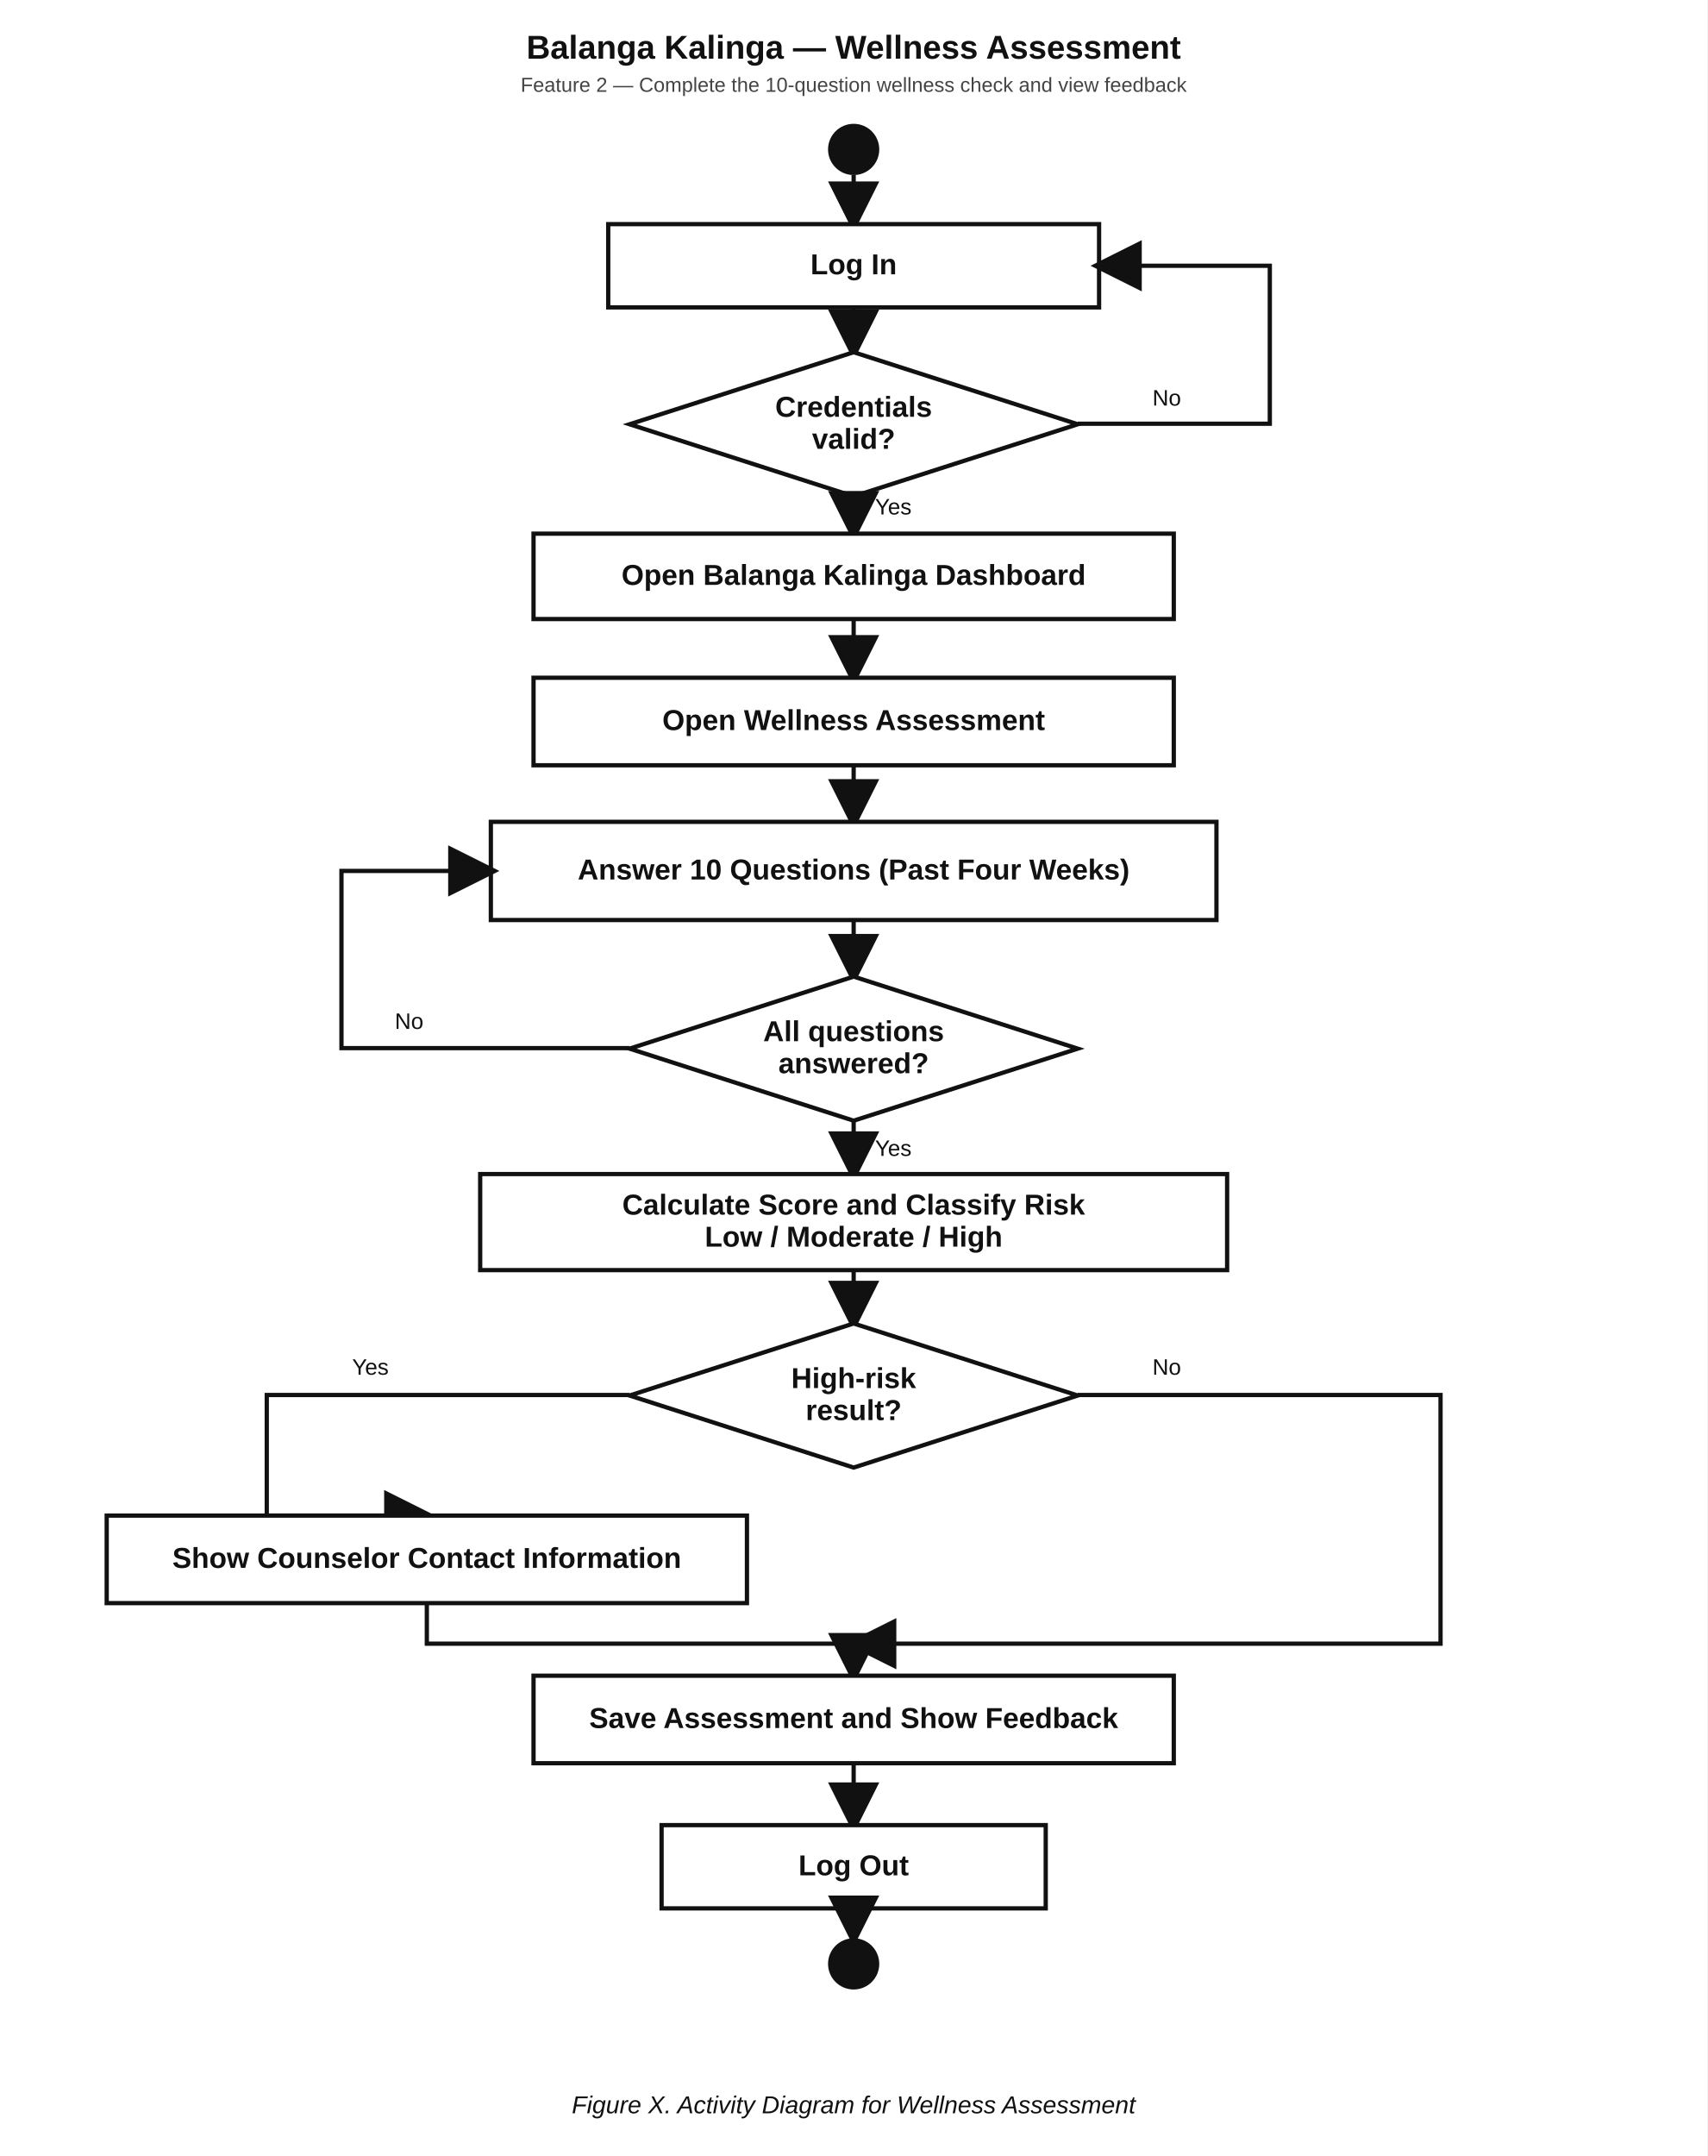
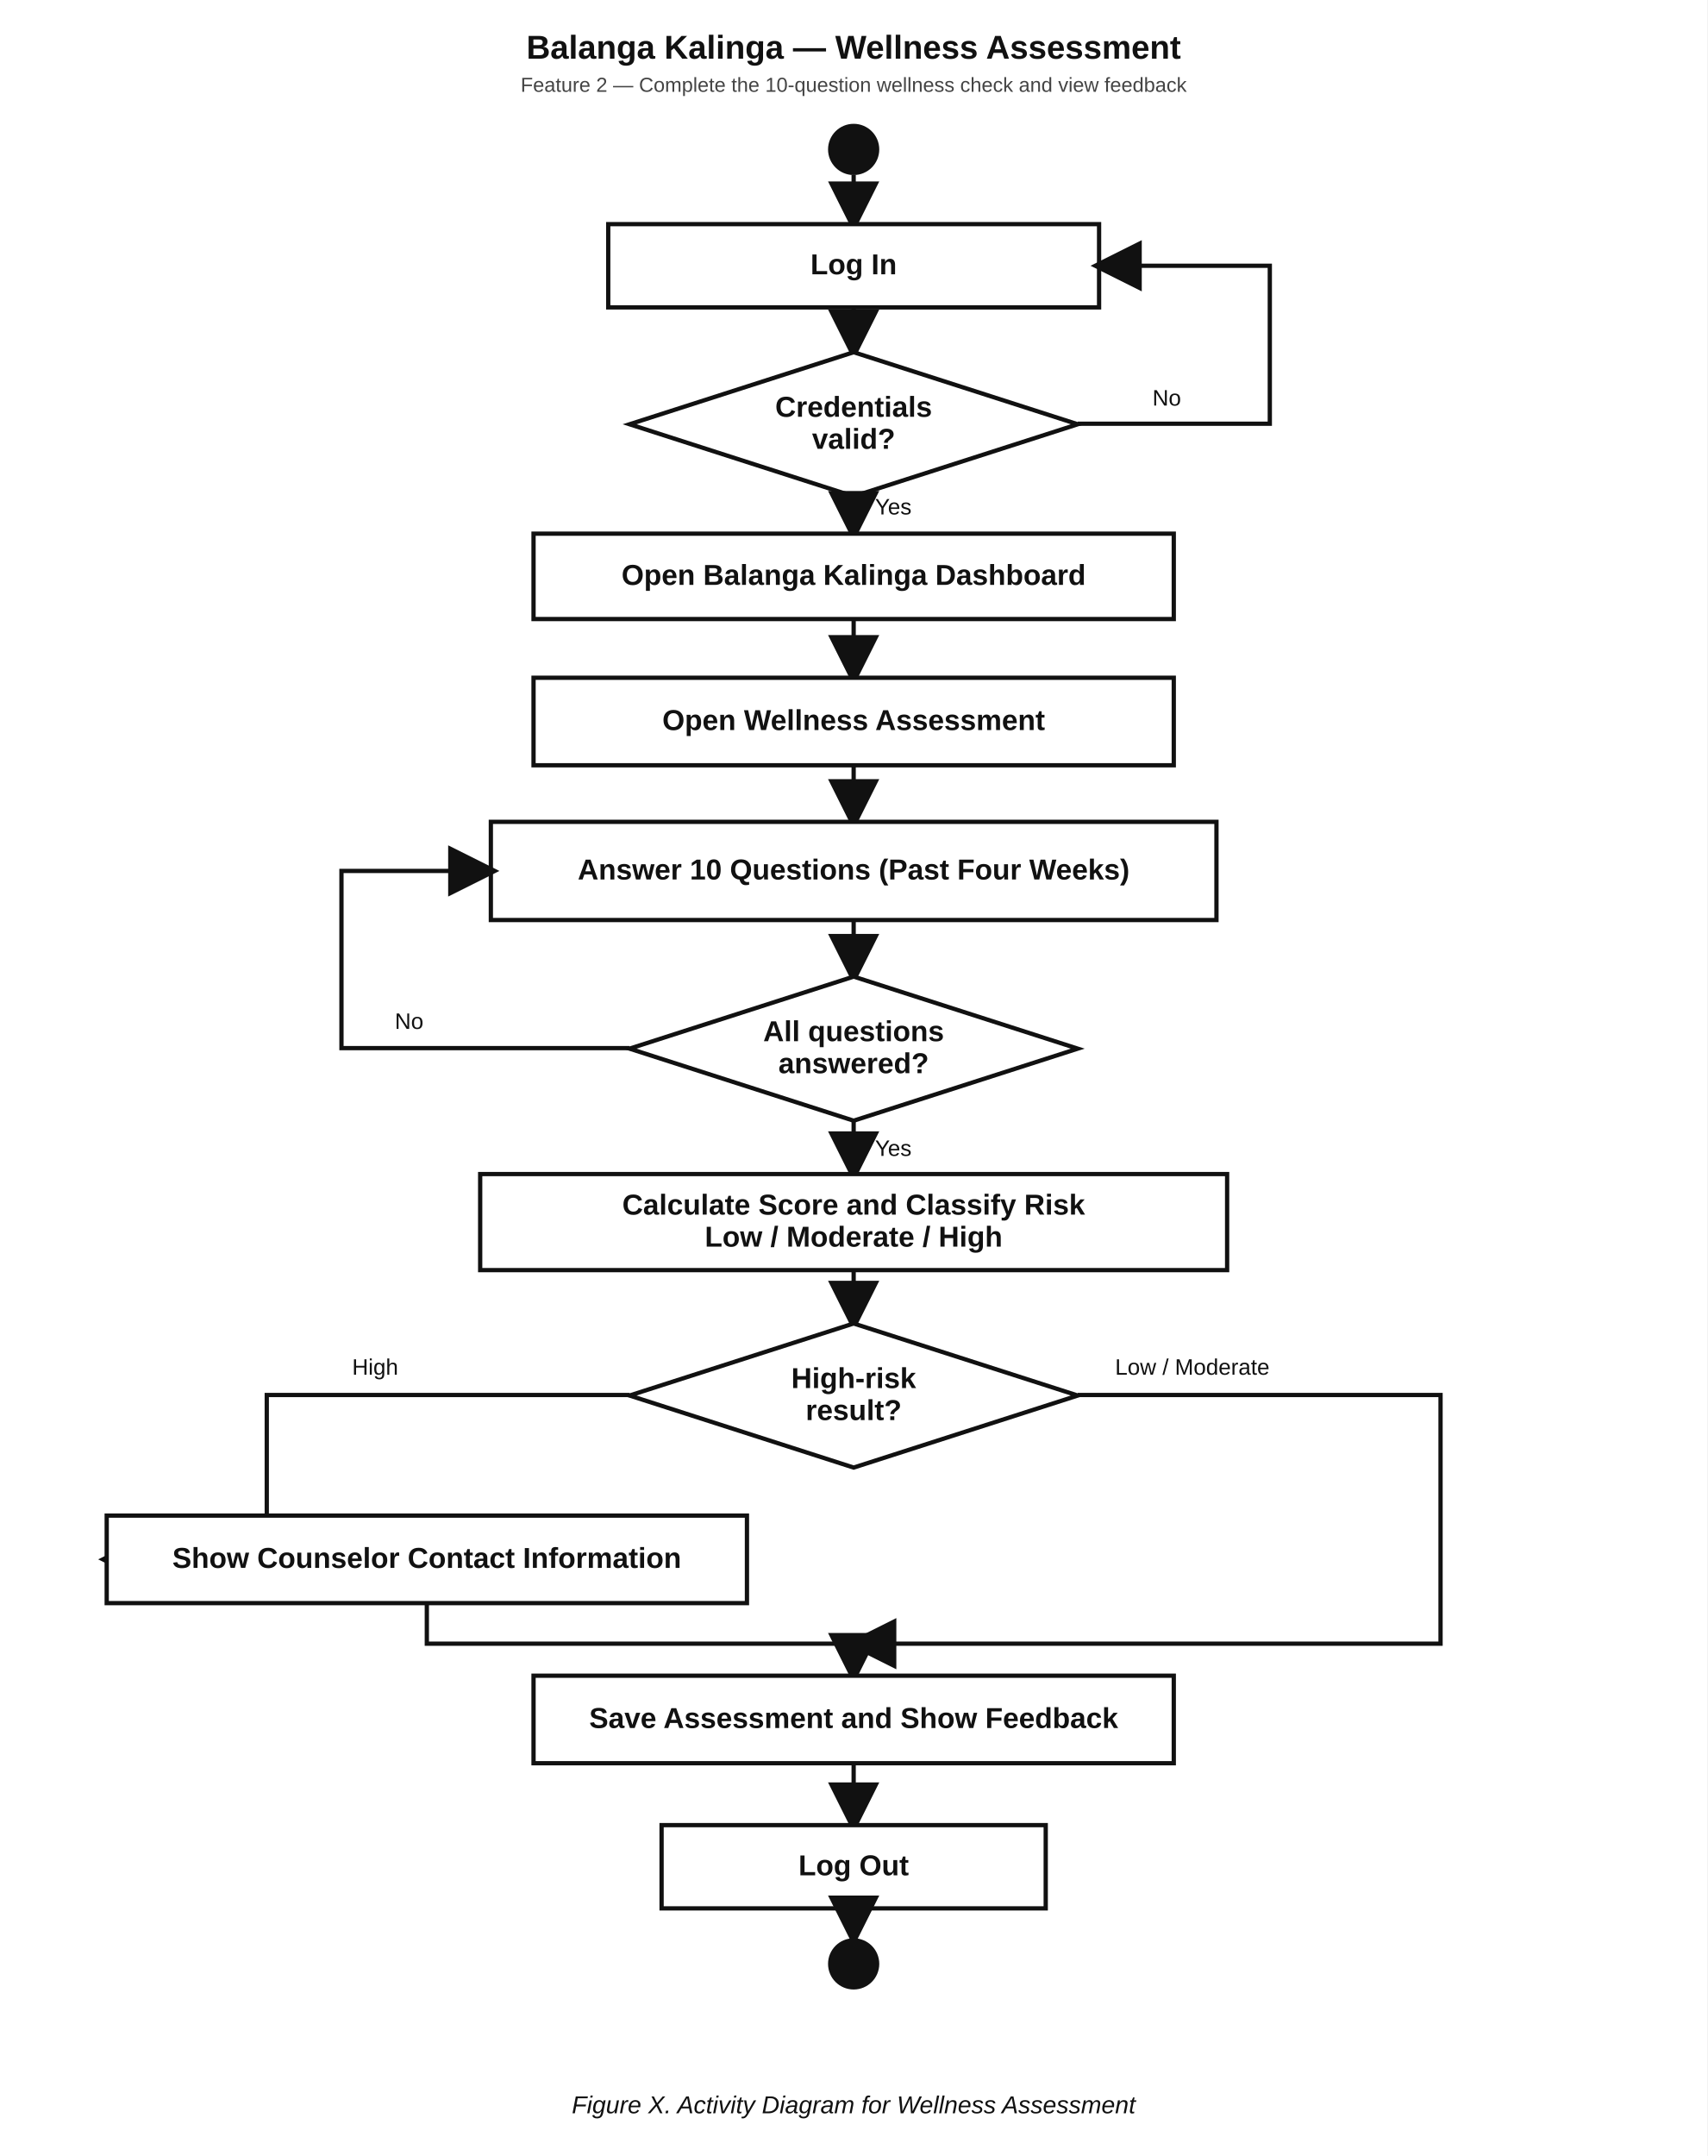
<svg xmlns="http://www.w3.org/2000/svg" width="1600" height="2020" viewBox="0 0 1600 2020" role="img" aria-labelledby="title desc">
  <defs>
    <marker id="arrow" markerWidth="12" markerHeight="12" refX="10" refY="6" orient="auto" markerUnits="strokeWidth">
      <path d="M0,0 L12,6 L0,12 z" fill="#111" />
    </marker>
    <style>
      .shape{fill:#fff;stroke:#111;stroke-width:4}.arrow{fill:none;stroke:#111;stroke-width:4;marker-end:url(#arrow)}.line{fill:none;stroke:#111;stroke-width:4}
      .title{font:bold 31px Arial,sans-serif;fill:#111;text-anchor:middle}.subtitle{font:19px Arial,sans-serif;fill:#444;text-anchor:middle}
      .label{font:bold 27px Arial,sans-serif;fill:#111;text-anchor:middle}.small{font:22px Arial,sans-serif;fill:#111;text-anchor:middle}.note{font:21px Arial,sans-serif;fill:#111}.caption{font:italic 23px Arial,sans-serif;fill:#111;text-anchor:middle}
    </style>
  </defs>
  <rect width="1600" height="2020" fill="#fff" />
  <text x="800" y="55" class="title">Balanga Kalinga — Wellness Assessment</text>
  <text x="800" y="86" class="subtitle">Feature 2 — Complete the 10-question wellness check and view feedback</text>
  <circle cx="800" cy="140" r="24" fill="#111" />
  <path d="M800 164 V210" class="arrow" />
  <rect x="570" y="210" width="460" height="78" class="shape" />
  <text x="800" y="257" class="label">Log In</text>
  <path d="M800 288 V330" class="arrow" />
  <path d="M800 330 L1010 397.5 L800 465 L590 397.5 Z" class="shape" />
  <text x="800" y="390.5" class="label">Credentials</text>
  <text x="800" y="420.5" class="label">valid?</text>
  <path d="M1010 397 H1190 V249 H1030" class="arrow" />
  <text x="1080" y="380" class="note">No</text>
  <path d="M800 465 V500" class="arrow" />
  <text x="820" y="482" class="note">Yes</text>
  <rect x="500" y="500" width="600" height="80" class="shape" />
  <text x="800" y="548" class="label">Open Balanga Kalinga Dashboard</text>
  <path d="M800 580 V635" class="arrow" />
  <rect x="500" y="635" width="600" height="82" class="shape" />
  <text x="800" y="684" class="label">Open Wellness Assessment</text>
  <path d="M800 717 V770" class="arrow" />
  <rect x="460" y="770" width="680" height="92" class="shape" />
  <text x="800" y="824" class="label">Answer 10 Questions (Past Four Weeks)</text>
  <path d="M800 862 V915" class="arrow" />
  <path d="M800 915 L1010 982.5 L800 1050 L590 982.5 Z" class="shape" />
  <text x="800" y="975.5" class="label">All questions</text>
  <text x="800" y="1005.5" class="label">answered?</text>
  <path d="M590 982 H320 V816 H460" class="arrow" />
  <text x="370" y="964" class="note">No</text>
  <path d="M800 1050 V1100" class="arrow" />
  <text x="820" y="1083" class="note">Yes</text>
  <rect x="450" y="1100" width="700" height="90" class="shape" />
  <text x="800" y="1138" class="label">Calculate Score and Classify Risk</text>
  <text x="800" y="1168" class="label">Low / Moderate / High</text>
  <path d="M800 1190 V1240" class="arrow" />
  <path d="M800 1240 L1010 1307.5 L800 1375 L590 1307.5 Z" class="shape" />
  <text x="800" y="1300.5" class="label">High-risk</text>
  <text x="800" y="1330.5" class="label">result?</text>
-   <path d="M590 1307 H250 V1420 H400" class="arrow" />
-   <text x="330" y="1288" class="note">Yes</text>
+   <path d="M590 1307 H250 V1461 H100" class="arrow" />
+   <text x="330" y="1288" class="note">High</text>
  <rect x="100" y="1420" width="600" height="82" class="shape" />
  <text x="400" y="1469" class="label">Show Counselor Contact Information</text>
  <path d="M400 1502 V1540 H800" class="line" />
  <path d="M1010 1307 H1350 V1540 H800" class="arrow" />
-   <text x="1080" y="1288" class="note">No</text>
+   <text x="1045" y="1288" class="note">Low / Moderate</text>
  <path d="M800 1540 V1570" class="arrow" />
  <rect x="500" y="1570" width="600" height="82" class="shape" />
  <text x="800" y="1619" class="label">Save Assessment and Show Feedback</text>
  <path d="M800 1652 V1710" class="arrow" />
  <rect x="620" y="1710" width="360" height="78" class="shape" />
  <text x="800" y="1757" class="label">Log Out</text>
  <path d="M800 1788 V1816" class="arrow" />
  <circle cx="800" cy="1840" r="24" fill="#111" />
  <text x="800" y="1980" class="caption">Figure X. Activity Diagram for Wellness Assessment</text>
</svg>
